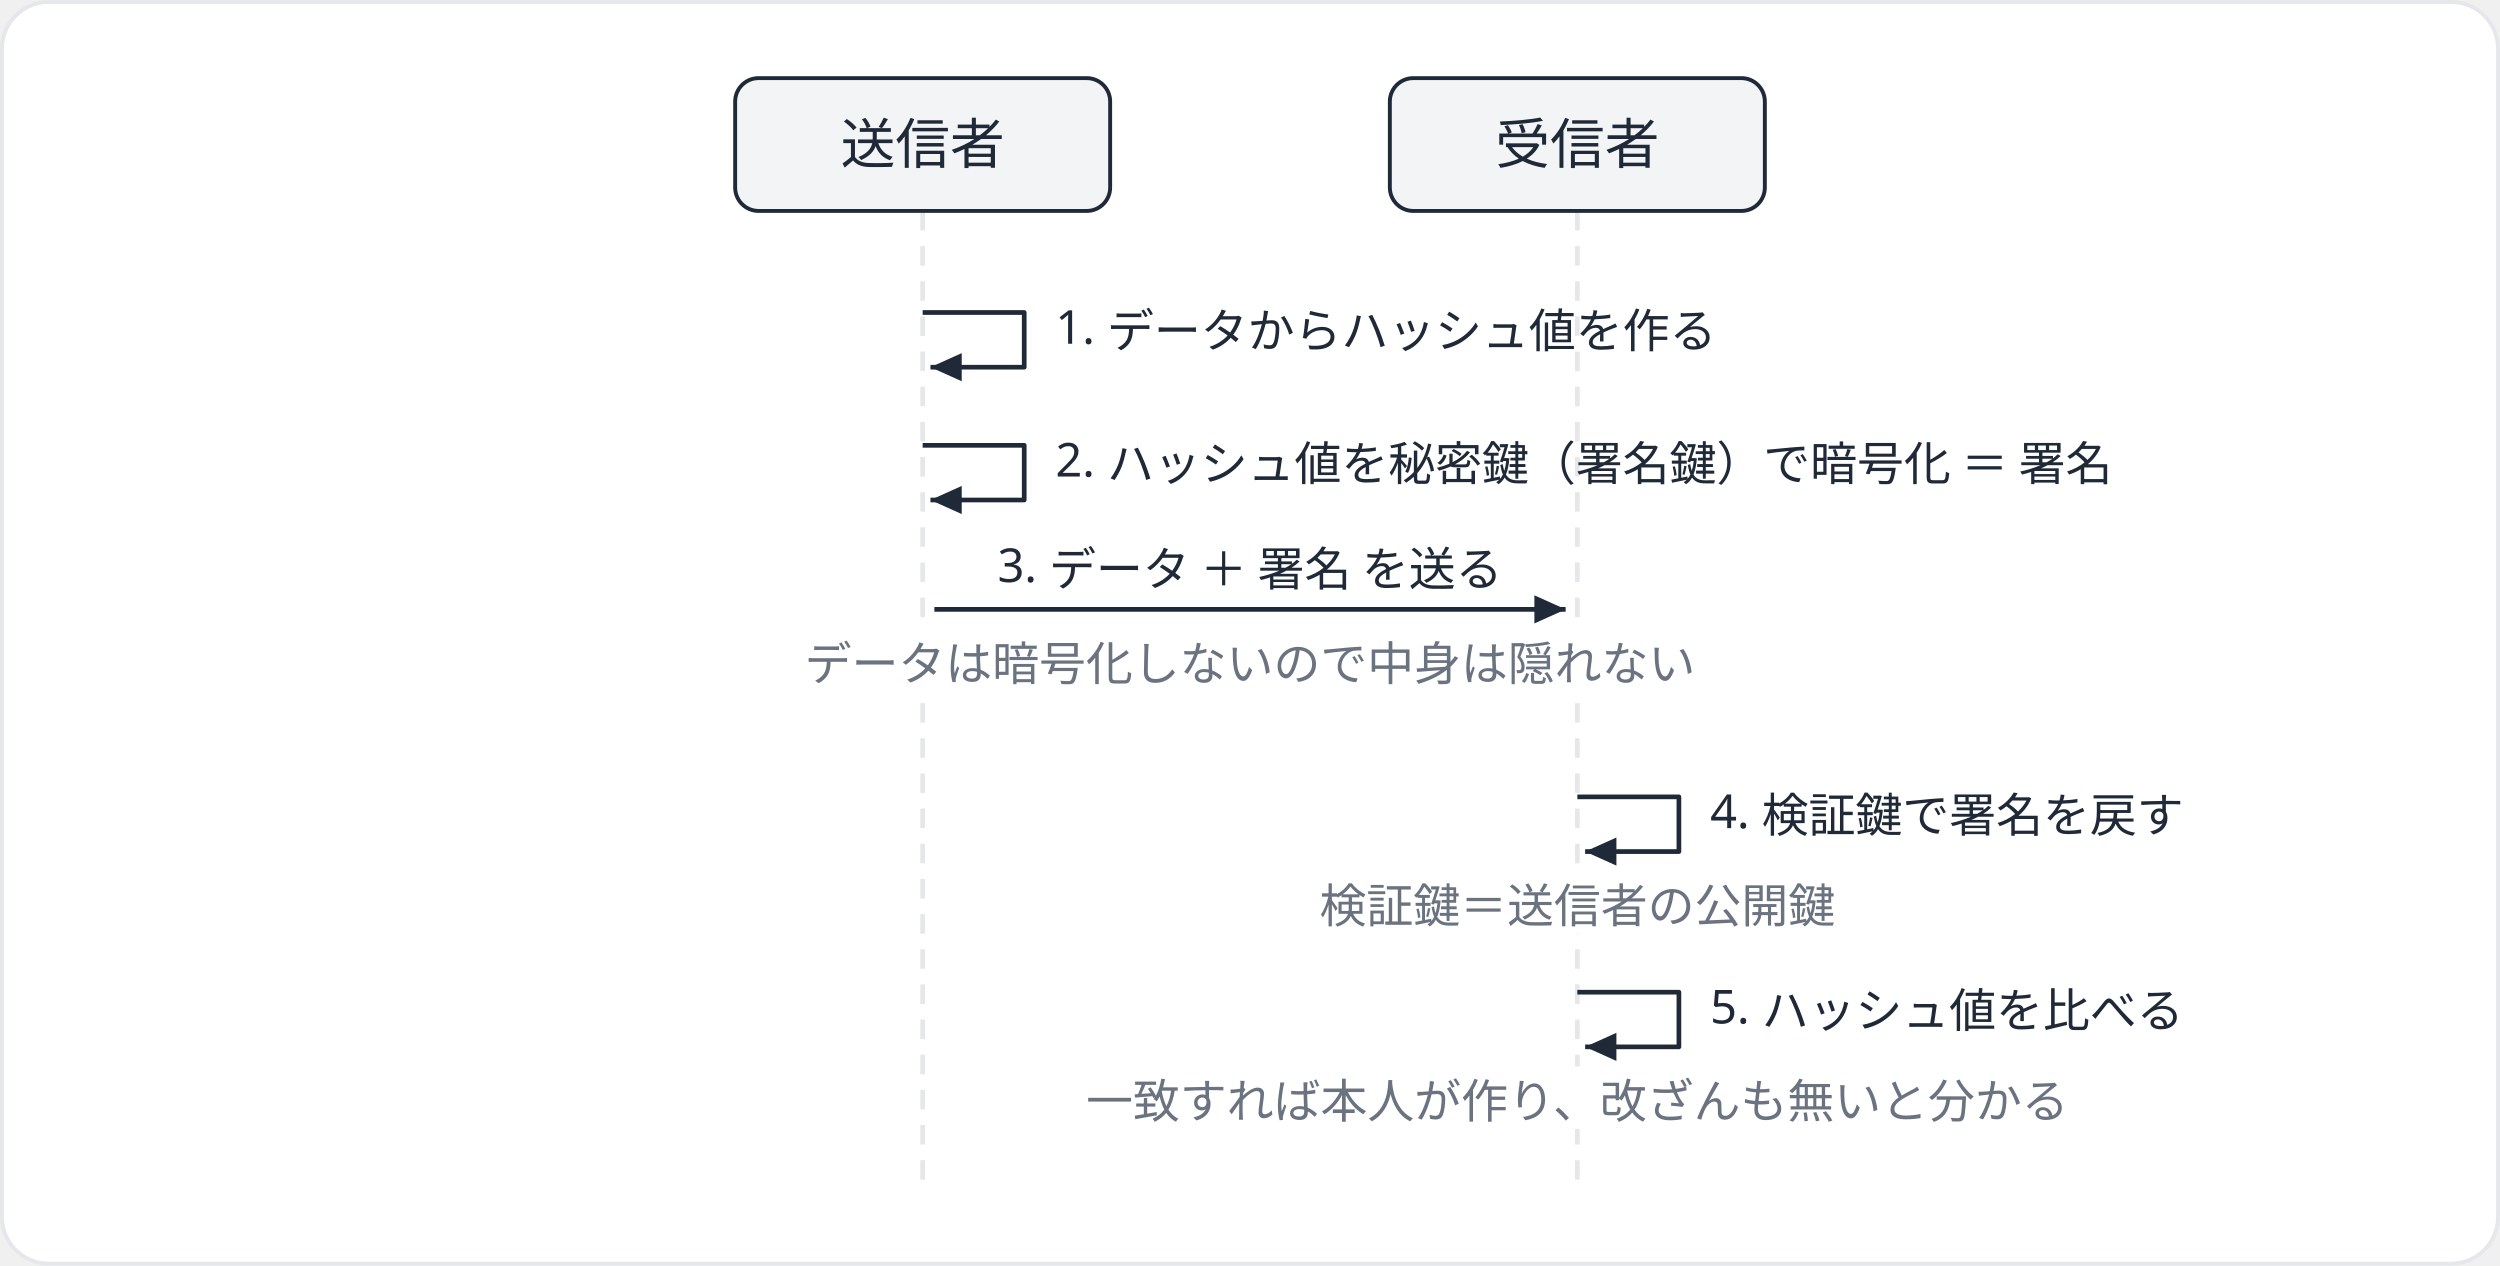
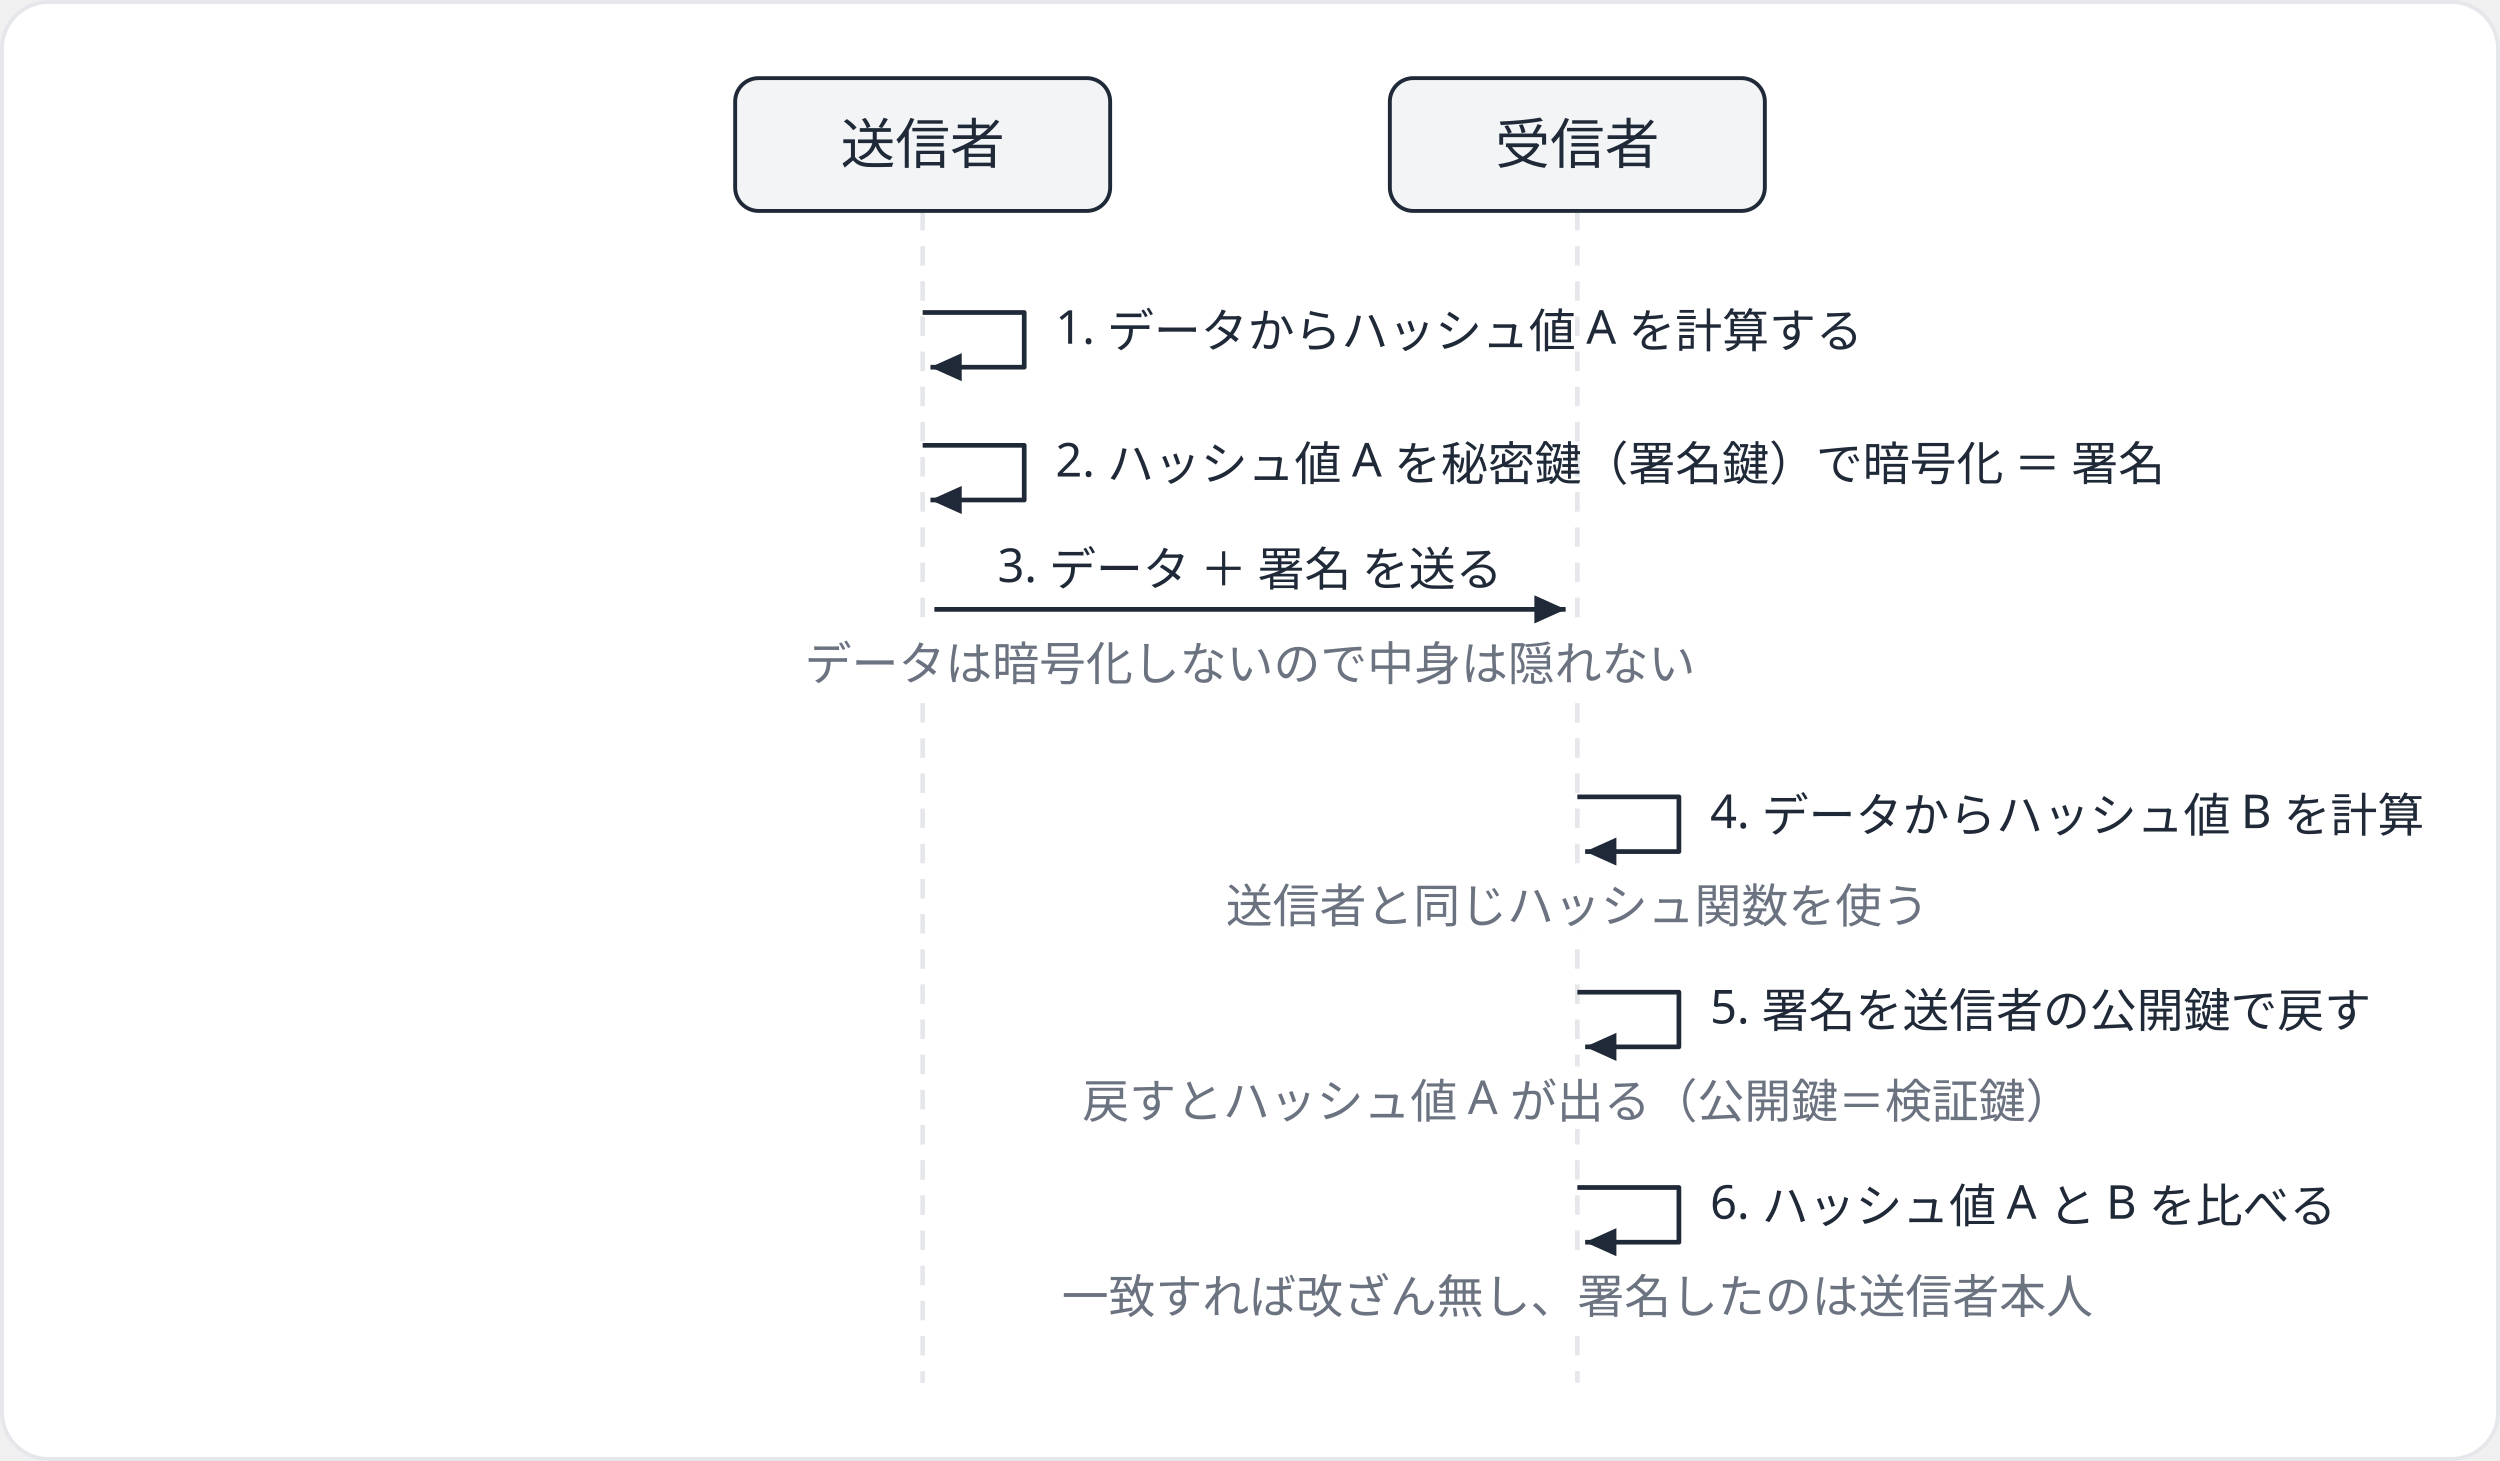
- <svg xmlns="http://www.w3.org/2000/svg" width="640" height="324" viewBox="0 0 640 324">
-   <rect x="0.5" y="0.5" width="639" height="323" rx="12" fill="#ffffff" stroke="#e5e7eb" stroke-width="1" />
+ <svg xmlns="http://www.w3.org/2000/svg" width="640" height="374" viewBox="0 0 640 374">
+   <rect x="0.5" y="0.5" width="639" height="373" rx="12" fill="#ffffff" stroke="#e5e7eb" stroke-width="1" />
  <g transform="translate(188.2 20)">
-     <line x1="48" y1="34" x2="48" y2="284" stroke="#e5e7eb" stroke-width="1.2" stroke-dasharray="5 4" />
-     <line x1="215.6" y1="34" x2="215.6" y2="284" stroke="#e5e7eb" stroke-width="1.2" stroke-dasharray="5 4" />
+     <line x1="48" y1="34" x2="48" y2="334" stroke="#e5e7eb" stroke-width="1.2" stroke-dasharray="5 4" />
+     <line x1="215.6" y1="34" x2="215.6" y2="334" stroke="#e5e7eb" stroke-width="1.2" stroke-dasharray="5 4" />
    <rect x="0" y="0" width="96" height="34" rx="6" fill="#f3f4f6" stroke="#1f2937" stroke-width="1" />
    <text x="48" y="21.9" font-family="Hiragino Sans, Hiragino Kaku Gothic ProN, Noto Sans JP, Yu Gothic, Meiryo, sans-serif" font-size="14" fill="#1f2937" text-anchor="middle">送信者</text>
    <rect x="167.6" y="0" width="96" height="34" rx="6" fill="#f3f4f6" stroke="#1f2937" stroke-width="1" />
    <text x="215.6" y="21.9" font-family="Hiragino Sans, Hiragino Kaku Gothic ProN, Noto Sans JP, Yu Gothic, Meiryo, sans-serif" font-size="14" fill="#1f2937" text-anchor="middle">受信者</text>
    <polyline points="48,60 74,60 74,74 50,74" fill="none" stroke="#1f2937" stroke-width="1.2" stroke-linejoin="round" />
    <polygon points="50,74 58,70.4 58,77.6" fill="#1f2937" />
-     <text x="82" y="68" font-family="Hiragino Sans, Hiragino Kaku Gothic ProN, Noto Sans JP, Yu Gothic, Meiryo, sans-serif" font-size="12" fill="#1f2937" text-anchor="start">1. データからハッシュ値を作る</text>
+     <text x="82" y="68" font-family="Hiragino Sans, Hiragino Kaku Gothic ProN, Noto Sans JP, Yu Gothic, Meiryo, sans-serif" font-size="12" fill="#1f2937" text-anchor="start">1. データからハッシュ値 A を計算する</text>
    <polyline points="48,94 74,94 74,108 50,108" fill="none" stroke="#1f2937" stroke-width="1.2" stroke-linejoin="round" />
    <polygon points="50,108 58,104.4 58,111.6" fill="#1f2937" />
-     <text x="82" y="102" font-family="Hiragino Sans, Hiragino Kaku Gothic ProN, Noto Sans JP, Yu Gothic, Meiryo, sans-serif" font-size="12" fill="#1f2937" text-anchor="start">2. ハッシュ値を秘密鍵（署名鍵）で暗号化 ＝ 署名</text>
+     <text x="82" y="102" font-family="Hiragino Sans, Hiragino Kaku Gothic ProN, Noto Sans JP, Yu Gothic, Meiryo, sans-serif" font-size="12" fill="#1f2937" text-anchor="start">2. ハッシュ値 A を秘密鍵（署名鍵）で暗号化 ＝ 署名</text>
    <polyline points="51,136 212.6,136" fill="none" stroke="#1f2937" stroke-width="1.2" stroke-linejoin="round" />
    <polygon points="212.6,136 204.6,139.6 204.6,132.4" fill="#1f2937" />
    <text x="131.8" y="129" font-family="Hiragino Sans, Hiragino Kaku Gothic ProN, Noto Sans JP, Yu Gothic, Meiryo, sans-serif" font-size="12" fill="#1f2937" text-anchor="middle">3. データ ＋ 署名 を送る</text>
    <rect x="13.8" y="141" width="236" height="16" rx="3" fill="#ffffff" />
    <text x="131.8" y="154.2" font-family="Hiragino Sans, Hiragino Kaku Gothic ProN, Noto Sans JP, Yu Gothic, Meiryo, sans-serif" font-size="12" fill="#6b7280" text-anchor="middle">データは暗号化しないので中身は隠れない</text>
    <polyline points="215.6,184 241.6,184 241.6,198 217.6,198" fill="none" stroke="#1f2937" stroke-width="1.2" stroke-linejoin="round" />
    <polygon points="217.6,198 225.6,194.4 225.6,201.6" fill="#1f2937" />
-     <text x="249.6" y="192" font-family="Hiragino Sans, Hiragino Kaku Gothic ProN, Noto Sans JP, Yu Gothic, Meiryo, sans-serif" font-size="12" fill="#1f2937" text-anchor="start">4. 検証鍵で署名を戻す</text>
-     <rect x="145.6" y="203" width="140" height="16" rx="3" fill="#ffffff" />
-     <text x="215.6" y="216.2" font-family="Hiragino Sans, Hiragino Kaku Gothic ProN, Noto Sans JP, Yu Gothic, Meiryo, sans-serif" font-size="12" fill="#6b7280" text-anchor="middle">検証鍵＝送信者の公開鍵</text>
+     <text x="249.6" y="192" font-family="Hiragino Sans, Hiragino Kaku Gothic ProN, Noto Sans JP, Yu Gothic, Meiryo, sans-serif" font-size="12" fill="#1f2937" text-anchor="start">4. データからハッシュ値 B を計算</text>
+     <rect x="121.6" y="203" width="188" height="16" rx="3" fill="#ffffff" />
+     <text x="215.6" y="216.2" font-family="Hiragino Sans, Hiragino Kaku Gothic ProN, Noto Sans JP, Yu Gothic, Meiryo, sans-serif" font-size="12" fill="#6b7280" text-anchor="middle">送信者と同じハッシュ関数を使う</text>
    <polyline points="215.6,234 241.6,234 241.6,248 217.6,248" fill="none" stroke="#1f2937" stroke-width="1.2" stroke-linejoin="round" />
    <polygon points="217.6,248 225.6,244.4 225.6,251.6" fill="#1f2937" />
-     <text x="249.6" y="242" font-family="Hiragino Sans, Hiragino Kaku Gothic ProN, Noto Sans JP, Yu Gothic, Meiryo, sans-serif" font-size="12" fill="#1f2937" text-anchor="start">5. ハッシュ値を比べる</text>
-     <rect x="85.6" y="253" width="260" height="16" rx="3" fill="#ffffff" />
-     <text x="215.6" y="266.2" font-family="Hiragino Sans, Hiragino Kaku Gothic ProN, Noto Sans JP, Yu Gothic, Meiryo, sans-serif" font-size="12" fill="#6b7280" text-anchor="middle">一致すれば本人が作り、改ざんも無いと分かる</text>
+     <text x="249.6" y="242" font-family="Hiragino Sans, Hiragino Kaku Gothic ProN, Noto Sans JP, Yu Gothic, Meiryo, sans-serif" font-size="12" fill="#1f2937" text-anchor="start">5. 署名を送信者の公開鍵で戻す</text>
+     <rect x="81.7" y="253" width="267.8" height="16" rx="3" fill="#ffffff" />
+     <text x="215.6" y="266.2" font-family="Hiragino Sans, Hiragino Kaku Gothic ProN, Noto Sans JP, Yu Gothic, Meiryo, sans-serif" font-size="12" fill="#6b7280" text-anchor="middle">戻すとハッシュ値 A が出る（公開鍵＝検証鍵）</text>
+     <polyline points="215.6,284 241.6,284 241.6,298 217.6,298" fill="none" stroke="#1f2937" stroke-width="1.2" stroke-linejoin="round" />
+     <polygon points="217.6,298 225.6,294.4 225.6,301.6" fill="#1f2937" />
+     <text x="249.6" y="292" font-family="Hiragino Sans, Hiragino Kaku Gothic ProN, Noto Sans JP, Yu Gothic, Meiryo, sans-serif" font-size="12" fill="#1f2937" text-anchor="start">6. ハッシュ値 A と B を比べる</text>
+     <rect x="79.6" y="303" width="272" height="16" rx="3" fill="#ffffff" />
+     <text x="215.6" y="316.2" font-family="Hiragino Sans, Hiragino Kaku Gothic ProN, Noto Sans JP, Yu Gothic, Meiryo, sans-serif" font-size="12" fill="#6b7280" text-anchor="middle">一致すれば改ざん無し、署名したのは送信者本人</text>
  </g>
</svg>
